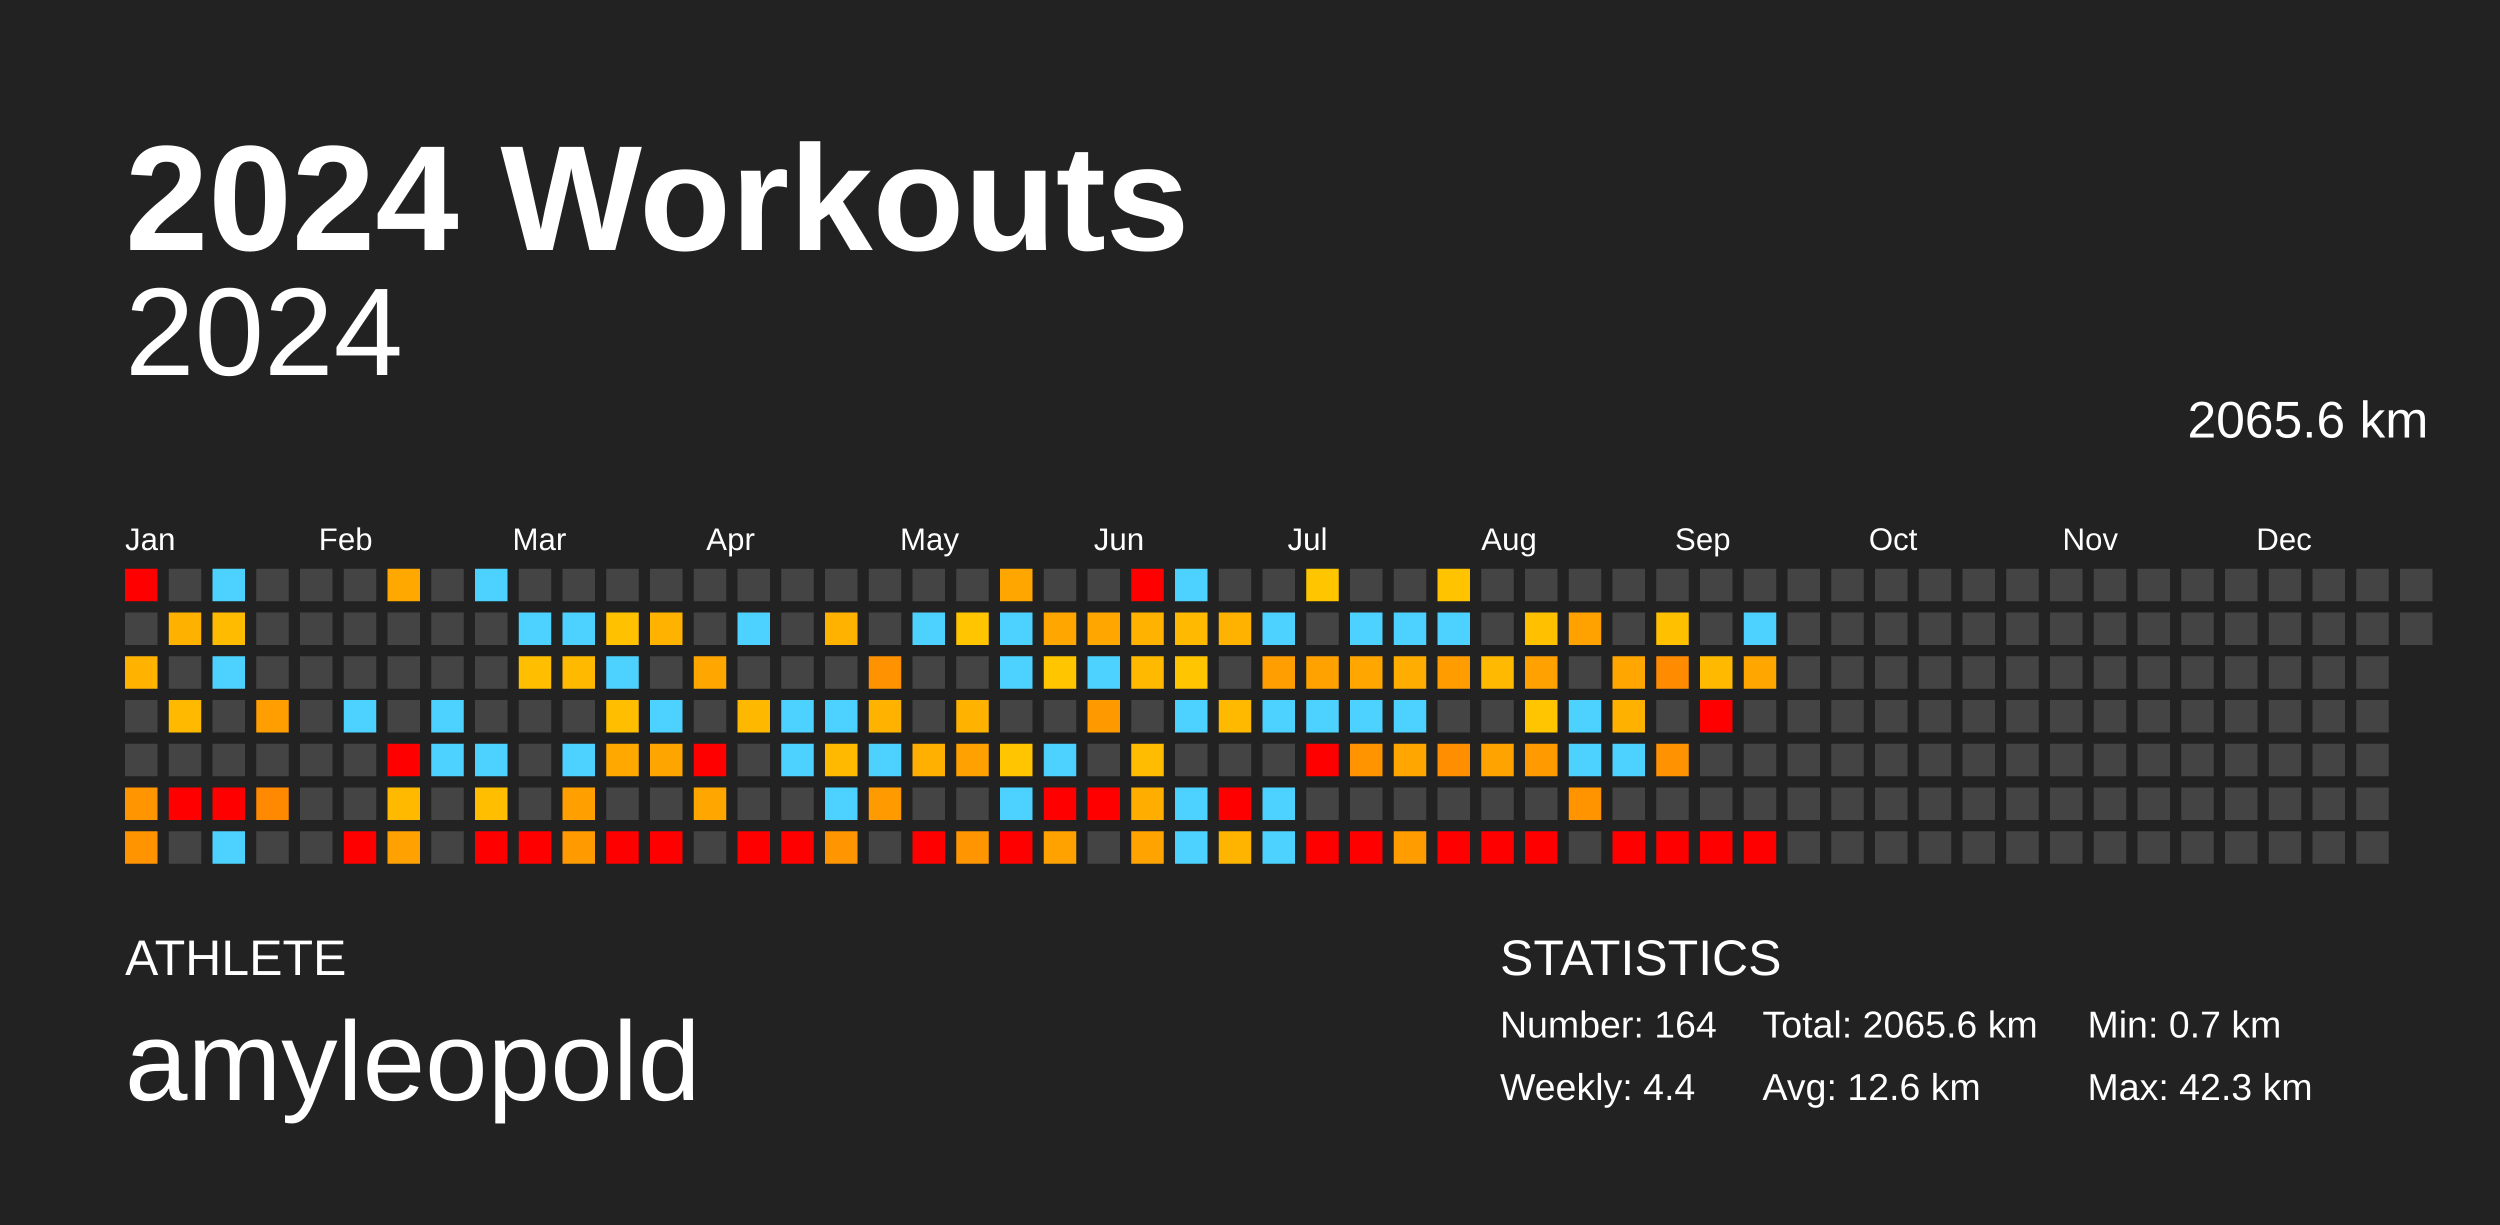
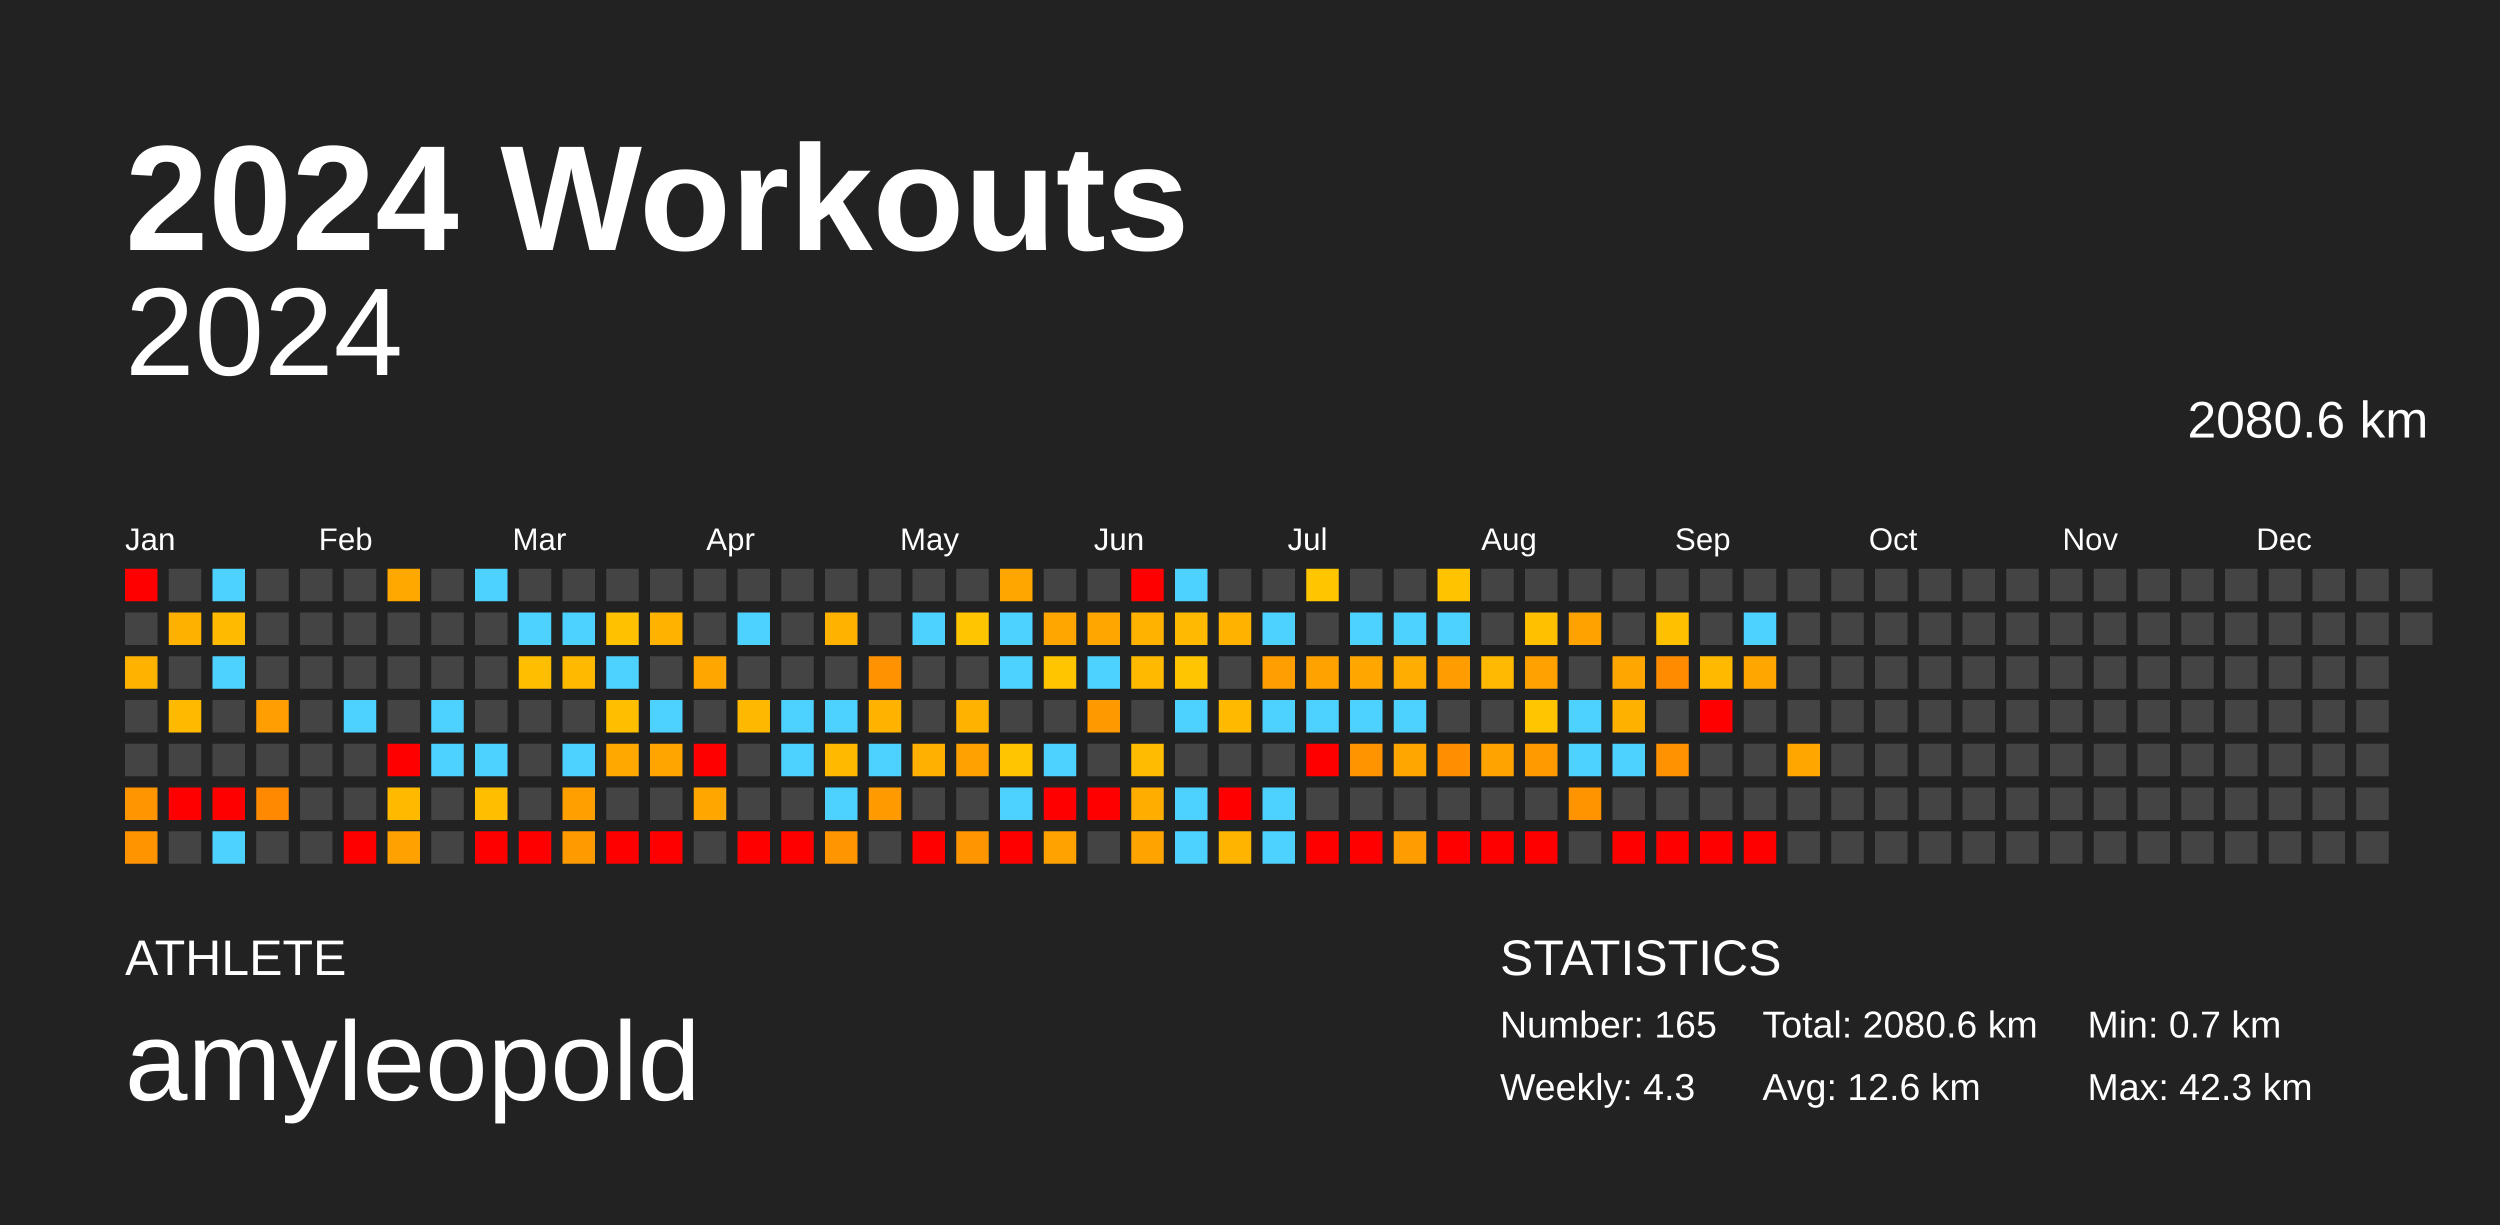
<svg xmlns="http://www.w3.org/2000/svg" baseProfile="full" height="98mm" version="1.1" viewBox="0,0,200,98" width="200mm">
  <defs />
  <rect fill="#222222" height="98" width="200" x="0" y="0" />
  <text fill="#FFFFFF" style="font-size:12px; font-family:Arial; font-weight:bold;" x="10" y="20">2024 Workouts</text>
  <text fill="#FFFFFF" style="font-size:4px; font-family:Arial" x="10" y="78">ATHLETE</text>
  <text fill="#FFFFFF" style="font-size:9px; font-family:Arial" x="10" y="88">amyleopold</text>
  <text fill="#FFFFFF" style="font-size:4px; font-family:Arial" x="120" y="78">STATISTICS</text>
-   <text fill="#FFFFFF" style="font-size:3px; font-family:Arial" x="120" y="83">Number: 164</text>
-   <text fill="#FFFFFF" style="font-size:3px; font-family:Arial" x="120" y="88">Weekly: 4.4</text>
-   <text fill="#FFFFFF" style="font-size:3px; font-family:Arial" x="141" y="83">Total: 2065.6 km</text>
+   <text fill="#FFFFFF" style="font-size:3px; font-family:Arial" x="120" y="83">Number: 165</text>
+   <text fill="#FFFFFF" style="font-size:3px; font-family:Arial" x="120" y="88">Weekly: 4.3</text>
+   <text fill="#FFFFFF" style="font-size:3px; font-family:Arial" x="141" y="83">Total: 2080.6 km</text>
  <text fill="#FFFFFF" style="font-size:3px; font-family:Arial" x="141" y="88">Avg: 12.6 km</text>
  <text fill="#FFFFFF" style="font-size:3px; font-family:Arial" x="167" y="83">Min: 0.7 km</text>
  <text fill="#FFFFFF" style="font-size:3px; font-family:Arial" x="167" y="88">Max: 42.3 km</text>
  <text alignment-baseline="hanging" fill="#FFFFFF" style="font-size:10.0px; font-family:Arial;" x="10" y="30">2024</text>
-   <text alignment-baseline="hanging" fill="#FFFFFF" style="font-size:4.125px; font-family:Arial;" x="175" y="35">2065.6 km</text>
+   <text alignment-baseline="hanging" fill="#FFFFFF" style="font-size:4.125px; font-family:Arial;" x="175" y="35">2080.6 km</text>
  <text fill="#FFFFFF" style="font-size:2.5px; font-family:Arial" x="10.0" y="44">Jan</text>
  <text fill="#FFFFFF" style="font-size:2.5px; font-family:Arial" x="25.5" y="44">Feb</text>
  <text fill="#FFFFFF" style="font-size:2.5px; font-family:Arial" x="41.0" y="44">Mar</text>
  <text fill="#FFFFFF" style="font-size:2.5px; font-family:Arial" x="56.5" y="44">Apr</text>
  <text fill="#FFFFFF" style="font-size:2.5px; font-family:Arial" x="72.0" y="44">May</text>
  <text fill="#FFFFFF" style="font-size:2.5px; font-family:Arial" x="87.5" y="44">Jun</text>
  <text fill="#FFFFFF" style="font-size:2.5px; font-family:Arial" x="103.0" y="44">Jul</text>
  <text fill="#FFFFFF" style="font-size:2.5px; font-family:Arial" x="118.5" y="44">Aug</text>
  <text fill="#FFFFFF" style="font-size:2.5px; font-family:Arial" x="134.0" y="44">Sep</text>
  <text fill="#FFFFFF" style="font-size:2.5px; font-family:Arial" x="149.5" y="44">Oct</text>
  <text fill="#FFFFFF" style="font-size:2.5px; font-family:Arial" x="165.0" y="44">Nov</text>
  <text fill="#FFFFFF" style="font-size:2.5px; font-family:Arial" x="180.5" y="44">Dec</text>
  <rect fill="red" height="2.6" width="2.6" x="10.0" y="45.5" />
  <rect fill="#444444" height="2.6" width="2.6" x="10.0" y="49.0" />
  <rect fill="#ffb300" height="2.6" width="2.6" x="10.0" y="52.5" />
  <rect fill="#444444" height="2.6" width="2.6" x="10.0" y="56.0" />
  <rect fill="#444444" height="2.6" width="2.6" x="10.0" y="59.5" />
  <rect fill="#ff9500" height="2.6" width="2.6" x="10.0" y="63.0" />
  <rect fill="#ff9300" height="2.6" width="2.6" x="10.0" y="66.5" />
  <rect fill="#444444" height="2.6" width="2.6" x="13.5" y="45.5" />
  <rect fill="#ffb100" height="2.6" width="2.6" x="13.5" y="49.0" />
  <rect fill="#444444" height="2.6" width="2.6" x="13.5" y="52.5" />
  <rect fill="#ffba00" height="2.6" width="2.6" x="13.5" y="56.0" />
  <rect fill="#444444" height="2.6" width="2.6" x="13.5" y="59.5" />
  <rect fill="red" height="2.6" width="2.6" x="13.5" y="63.0" />
  <rect fill="#444444" height="2.6" width="2.6" x="13.5" y="66.5" />
  <rect fill="#4dd2ff" height="2.6" width="2.6" x="17.0" y="45.5" />
  <rect fill="#ffbb00" height="2.6" width="2.6" x="17.0" y="49.0" />
  <rect fill="#4dd2ff" height="2.6" width="2.6" x="17.0" y="52.5" />
  <rect fill="#444444" height="2.6" width="2.6" x="17.0" y="56.0" />
  <rect fill="#444444" height="2.6" width="2.6" x="17.0" y="59.5" />
  <rect fill="red" height="2.6" width="2.6" x="17.0" y="63.0" />
  <rect fill="#4dd2ff" height="2.6" width="2.6" x="17.0" y="66.5" />
  <rect fill="#444444" height="2.6" width="2.6" x="20.5" y="45.5" />
  <rect fill="#444444" height="2.6" width="2.6" x="20.5" y="49.0" />
  <rect fill="#444444" height="2.6" width="2.6" x="20.5" y="52.5" />
  <rect fill="#ff9e00" height="2.6" width="2.6" x="20.5" y="56.0" />
  <rect fill="#444444" height="2.6" width="2.6" x="20.5" y="59.5" />
  <rect fill="#ff8900" height="2.6" width="2.6" x="20.5" y="63.0" />
  <rect fill="#444444" height="2.6" width="2.6" x="20.5" y="66.5" />
  <rect fill="#444444" height="2.6" width="2.6" x="24.0" y="45.5" />
  <rect fill="#444444" height="2.6" width="2.6" x="24.0" y="49.0" />
  <rect fill="#444444" height="2.6" width="2.6" x="24.0" y="52.5" />
  <rect fill="#444444" height="2.6" width="2.6" x="24.0" y="56.0" />
  <rect fill="#444444" height="2.6" width="2.6" x="24.0" y="59.5" />
  <rect fill="#444444" height="2.6" width="2.6" x="24.0" y="63.0" />
  <rect fill="#444444" height="2.6" width="2.6" x="24.0" y="66.5" />
  <rect fill="#444444" height="2.6" width="2.6" x="27.5" y="45.5" />
  <rect fill="#444444" height="2.6" width="2.6" x="27.5" y="49.0" />
  <rect fill="#444444" height="2.6" width="2.6" x="27.5" y="52.5" />
  <rect fill="#4dd2ff" height="2.6" width="2.6" x="27.5" y="56.0" />
  <rect fill="#444444" height="2.6" width="2.6" x="27.5" y="59.5" />
  <rect fill="#444444" height="2.6" width="2.6" x="27.5" y="63.0" />
  <rect fill="red" height="2.6" width="2.6" x="27.5" y="66.5" />
  <rect fill="#ffa800" height="2.6" width="2.6" x="31.0" y="45.5" />
  <rect fill="#444444" height="2.6" width="2.6" x="31.0" y="49.0" />
  <rect fill="#444444" height="2.6" width="2.6" x="31.0" y="52.5" />
  <rect fill="#444444" height="2.6" width="2.6" x="31.0" y="56.0" />
  <rect fill="red" height="2.6" width="2.6" x="31.0" y="59.5" />
  <rect fill="#ffba00" height="2.6" width="2.6" x="31.0" y="63.0" />
  <rect fill="#ffa100" height="2.6" width="2.6" x="31.0" y="66.5" />
  <rect fill="#444444" height="2.6" width="2.6" x="34.5" y="45.5" />
  <rect fill="#444444" height="2.6" width="2.6" x="34.5" y="49.0" />
  <rect fill="#444444" height="2.6" width="2.6" x="34.5" y="52.5" />
  <rect fill="#4dd2ff" height="2.6" width="2.6" x="34.5" y="56.0" />
  <rect fill="#4dd2ff" height="2.6" width="2.6" x="34.5" y="59.5" />
  <rect fill="#444444" height="2.6" width="2.6" x="34.5" y="63.0" />
  <rect fill="#444444" height="2.6" width="2.6" x="34.5" y="66.5" />
  <rect fill="#4dd2ff" height="2.6" width="2.6" x="38.0" y="45.5" />
  <rect fill="#444444" height="2.6" width="2.6" x="38.0" y="49.0" />
  <rect fill="#444444" height="2.6" width="2.6" x="38.0" y="52.5" />
  <rect fill="#444444" height="2.6" width="2.6" x="38.0" y="56.0" />
  <rect fill="#4dd2ff" height="2.6" width="2.6" x="38.0" y="59.5" />
  <rect fill="#ffbe00" height="2.6" width="2.6" x="38.0" y="63.0" />
  <rect fill="red" height="2.6" width="2.6" x="38.0" y="66.5" />
  <rect fill="#444444" height="2.6" width="2.6" x="41.5" y="45.5" />
  <rect fill="#4dd2ff" height="2.6" width="2.6" x="41.5" y="49.0" />
  <rect fill="#ffbf00" height="2.6" width="2.6" x="41.5" y="52.5" />
  <rect fill="#444444" height="2.6" width="2.6" x="41.5" y="56.0" />
  <rect fill="#444444" height="2.6" width="2.6" x="41.5" y="59.5" />
  <rect fill="#444444" height="2.6" width="2.6" x="41.5" y="63.0" />
  <rect fill="red" height="2.6" width="2.6" x="41.5" y="66.5" />
  <rect fill="#444444" height="2.6" width="2.6" x="45.0" y="45.5" />
  <rect fill="#4dd2ff" height="2.6" width="2.6" x="45.0" y="49.0" />
  <rect fill="#ffba00" height="2.6" width="2.6" x="45.0" y="52.5" />
  <rect fill="#444444" height="2.6" width="2.6" x="45.0" y="56.0" />
  <rect fill="#4dd2ff" height="2.6" width="2.6" x="45.0" y="59.5" />
  <rect fill="#ff9f00" height="2.6" width="2.6" x="45.0" y="63.0" />
  <rect fill="#ff9b00" height="2.6" width="2.6" x="45.0" y="66.5" />
  <rect fill="#444444" height="2.6" width="2.6" x="48.5" y="45.5" />
  <rect fill="#ffc100" height="2.6" width="2.6" x="48.5" y="49.0" />
  <rect fill="#4dd2ff" height="2.6" width="2.6" x="48.5" y="52.5" />
  <rect fill="#ffbe00" height="2.6" width="2.6" x="48.5" y="56.0" />
  <rect fill="#ffa900" height="2.6" width="2.6" x="48.5" y="59.5" />
  <rect fill="#444444" height="2.6" width="2.6" x="48.5" y="63.0" />
  <rect fill="red" height="2.6" width="2.6" x="48.5" y="66.5" />
  <rect fill="#444444" height="2.6" width="2.6" x="52.0" y="45.5" />
  <rect fill="#ffb300" height="2.6" width="2.6" x="52.0" y="49.0" />
  <rect fill="#444444" height="2.6" width="2.6" x="52.0" y="52.5" />
  <rect fill="#4dd2ff" height="2.6" width="2.6" x="52.0" y="56.0" />
  <rect fill="#ffa500" height="2.6" width="2.6" x="52.0" y="59.5" />
  <rect fill="#444444" height="2.6" width="2.6" x="52.0" y="63.0" />
  <rect fill="red" height="2.6" width="2.6" x="52.0" y="66.5" />
  <rect fill="#444444" height="2.6" width="2.6" x="55.5" y="45.5" />
  <rect fill="#444444" height="2.6" width="2.6" x="55.5" y="49.0" />
  <rect fill="#ffa600" height="2.6" width="2.6" x="55.5" y="52.5" />
  <rect fill="#444444" height="2.6" width="2.6" x="55.5" y="56.0" />
  <rect fill="red" height="2.6" width="2.6" x="55.5" y="59.5" />
  <rect fill="#ffa700" height="2.6" width="2.6" x="55.5" y="63.0" />
  <rect fill="#444444" height="2.6" width="2.6" x="55.5" y="66.5" />
  <rect fill="#444444" height="2.6" width="2.6" x="59.0" y="45.5" />
  <rect fill="#4dd2ff" height="2.6" width="2.6" x="59.0" y="49.0" />
  <rect fill="#444444" height="2.6" width="2.6" x="59.0" y="52.5" />
  <rect fill="#ffb800" height="2.6" width="2.6" x="59.0" y="56.0" />
  <rect fill="#444444" height="2.6" width="2.6" x="59.0" y="59.5" />
  <rect fill="#444444" height="2.6" width="2.6" x="59.0" y="63.0" />
  <rect fill="red" height="2.6" width="2.6" x="59.0" y="66.5" />
  <rect fill="#444444" height="2.6" width="2.6" x="62.5" y="45.5" />
  <rect fill="#444444" height="2.6" width="2.6" x="62.5" y="49.0" />
  <rect fill="#444444" height="2.6" width="2.6" x="62.5" y="52.5" />
  <rect fill="#4dd2ff" height="2.6" width="2.6" x="62.5" y="56.0" />
  <rect fill="#4dd2ff" height="2.6" width="2.6" x="62.5" y="59.5" />
  <rect fill="#444444" height="2.6" width="2.6" x="62.5" y="63.0" />
  <rect fill="red" height="2.6" width="2.6" x="62.5" y="66.5" />
  <rect fill="#444444" height="2.6" width="2.6" x="66.0" y="45.5" />
  <rect fill="#ffb200" height="2.6" width="2.6" x="66.0" y="49.0" />
  <rect fill="#444444" height="2.6" width="2.6" x="66.0" y="52.5" />
  <rect fill="#4dd2ff" height="2.6" width="2.6" x="66.0" y="56.0" />
  <rect fill="#ffba00" height="2.6" width="2.6" x="66.0" y="59.5" />
  <rect fill="#4dd2ff" height="2.6" width="2.6" x="66.0" y="63.0" />
  <rect fill="#ff9500" height="2.6" width="2.6" x="66.0" y="66.5" />
  <rect fill="#444444" height="2.6" width="2.6" x="69.5" y="45.5" />
  <rect fill="#444444" height="2.6" width="2.6" x="69.5" y="49.0" />
  <rect fill="#ff9200" height="2.6" width="2.6" x="69.5" y="52.5" />
  <rect fill="#ffb300" height="2.6" width="2.6" x="69.5" y="56.0" />
  <rect fill="#4dd2ff" height="2.6" width="2.6" x="69.5" y="59.5" />
  <rect fill="#ff9b00" height="2.6" width="2.6" x="69.5" y="63.0" />
  <rect fill="#444444" height="2.6" width="2.6" x="69.5" y="66.5" />
  <rect fill="#444444" height="2.6" width="2.6" x="73.0" y="45.5" />
  <rect fill="#4dd2ff" height="2.6" width="2.6" x="73.0" y="49.0" />
  <rect fill="#444444" height="2.6" width="2.6" x="73.0" y="52.5" />
  <rect fill="#444444" height="2.6" width="2.6" x="73.0" y="56.0" />
  <rect fill="#ffb000" height="2.6" width="2.6" x="73.0" y="59.5" />
  <rect fill="#444444" height="2.6" width="2.6" x="73.0" y="63.0" />
  <rect fill="red" height="2.6" width="2.6" x="73.0" y="66.5" />
  <rect fill="#444444" height="2.6" width="2.6" x="76.5" y="45.5" />
  <rect fill="#ffc500" height="2.6" width="2.6" x="76.5" y="49.0" />
  <rect fill="#444444" height="2.6" width="2.6" x="76.5" y="52.5" />
  <rect fill="#ffb300" height="2.6" width="2.6" x="76.5" y="56.0" />
  <rect fill="#ffa100" height="2.6" width="2.6" x="76.5" y="59.5" />
  <rect fill="#444444" height="2.6" width="2.6" x="76.5" y="63.0" />
  <rect fill="#ff9500" height="2.6" width="2.6" x="76.5" y="66.5" />
  <rect fill="#ffa700" height="2.6" width="2.6" x="80.0" y="45.5" />
  <rect fill="#4dd2ff" height="2.6" width="2.6" x="80.0" y="49.0" />
  <rect fill="#4dd2ff" height="2.6" width="2.6" x="80.0" y="52.5" />
  <rect fill="#444444" height="2.6" width="2.6" x="80.0" y="56.0" />
  <rect fill="#ffc500" height="2.6" width="2.6" x="80.0" y="59.5" />
  <rect fill="#4dd2ff" height="2.6" width="2.6" x="80.0" y="63.0" />
  <rect fill="red" height="2.6" width="2.6" x="80.0" y="66.5" />
  <rect fill="#444444" height="2.6" width="2.6" x="83.5" y="45.5" />
  <rect fill="#ffa600" height="2.6" width="2.6" x="83.5" y="49.0" />
  <rect fill="#ffc600" height="2.6" width="2.6" x="83.5" y="52.5" />
  <rect fill="#444444" height="2.6" width="2.6" x="83.5" y="56.0" />
  <rect fill="#4dd2ff" height="2.6" width="2.6" x="83.5" y="59.5" />
  <rect fill="red" height="2.6" width="2.6" x="83.5" y="63.0" />
  <rect fill="#ffa200" height="2.6" width="2.6" x="83.5" y="66.5" />
  <rect fill="#444444" height="2.6" width="2.6" x="87.0" y="45.5" />
  <rect fill="#ffa600" height="2.6" width="2.6" x="87.0" y="49.0" />
  <rect fill="#4dd2ff" height="2.6" width="2.6" x="87.0" y="52.5" />
  <rect fill="#ff9900" height="2.6" width="2.6" x="87.0" y="56.0" />
  <rect fill="#444444" height="2.6" width="2.6" x="87.0" y="59.5" />
  <rect fill="red" height="2.6" width="2.6" x="87.0" y="63.0" />
  <rect fill="#444444" height="2.6" width="2.6" x="87.0" y="66.5" />
  <rect fill="red" height="2.6" width="2.6" x="90.5" y="45.5" />
  <rect fill="#ffb300" height="2.6" width="2.6" x="90.5" y="49.0" />
  <rect fill="#ffba00" height="2.6" width="2.6" x="90.5" y="52.5" />
  <rect fill="#444444" height="2.6" width="2.6" x="90.5" y="56.0" />
  <rect fill="#ffbc00" height="2.6" width="2.6" x="90.5" y="59.5" />
  <rect fill="#ffae00" height="2.6" width="2.6" x="90.5" y="63.0" />
  <rect fill="#ffa300" height="2.6" width="2.6" x="90.5" y="66.5" />
  <rect fill="#4dd2ff" height="2.6" width="2.6" x="94.0" y="45.5" />
  <rect fill="#ffb900" height="2.6" width="2.6" x="94.0" y="49.0" />
  <rect fill="#ffc500" height="2.6" width="2.6" x="94.0" y="52.5" />
  <rect fill="#4dd2ff" height="2.6" width="2.6" x="94.0" y="56.0" />
  <rect fill="#444444" height="2.6" width="2.6" x="94.0" y="59.5" />
  <rect fill="#4dd2ff" height="2.6" width="2.6" x="94.0" y="63.0" />
  <rect fill="#4dd2ff" height="2.6" width="2.6" x="94.0" y="66.5" />
  <rect fill="#444444" height="2.6" width="2.6" x="97.5" y="45.5" />
  <rect fill="#ffb300" height="2.6" width="2.6" x="97.5" y="49.0" />
  <rect fill="#444444" height="2.6" width="2.6" x="97.5" y="52.5" />
  <rect fill="#ffba00" height="2.6" width="2.6" x="97.5" y="56.0" />
  <rect fill="#444444" height="2.6" width="2.6" x="97.5" y="59.5" />
  <rect fill="red" height="2.6" width="2.6" x="97.5" y="63.0" />
  <rect fill="#ffb400" height="2.6" width="2.6" x="97.5" y="66.5" />
  <rect fill="#444444" height="2.6" width="2.6" x="101.0" y="45.5" />
  <rect fill="#4dd2ff" height="2.6" width="2.6" x="101.0" y="49.0" />
  <rect fill="#ff9e00" height="2.6" width="2.6" x="101.0" y="52.5" />
  <rect fill="#4dd2ff" height="2.6" width="2.6" x="101.0" y="56.0" />
  <rect fill="#444444" height="2.6" width="2.6" x="101.0" y="59.5" />
  <rect fill="#4dd2ff" height="2.6" width="2.6" x="101.0" y="63.0" />
  <rect fill="#4dd2ff" height="2.6" width="2.6" x="101.0" y="66.5" />
  <rect fill="#ffc600" height="2.6" width="2.6" x="104.5" y="45.5" />
  <rect fill="#444444" height="2.6" width="2.6" x="104.5" y="49.0" />
  <rect fill="#ffa200" height="2.6" width="2.6" x="104.5" y="52.5" />
  <rect fill="#4dd2ff" height="2.6" width="2.6" x="104.5" y="56.0" />
  <rect fill="red" height="2.6" width="2.6" x="104.5" y="59.5" />
  <rect fill="#444444" height="2.6" width="2.6" x="104.5" y="63.0" />
  <rect fill="red" height="2.6" width="2.6" x="104.5" y="66.5" />
  <rect fill="#444444" height="2.6" width="2.6" x="108.0" y="45.5" />
  <rect fill="#4dd2ff" height="2.6" width="2.6" x="108.0" y="49.0" />
  <rect fill="#ffa700" height="2.6" width="2.6" x="108.0" y="52.5" />
  <rect fill="#4dd2ff" height="2.6" width="2.6" x="108.0" y="56.0" />
  <rect fill="#ff9400" height="2.6" width="2.6" x="108.0" y="59.5" />
  <rect fill="#444444" height="2.6" width="2.6" x="108.0" y="63.0" />
  <rect fill="red" height="2.6" width="2.6" x="108.0" y="66.5" />
  <rect fill="#444444" height="2.6" width="2.6" x="111.5" y="45.5" />
  <rect fill="#4dd2ff" height="2.6" width="2.6" x="111.5" y="49.0" />
  <rect fill="#ffad00" height="2.6" width="2.6" x="111.5" y="52.5" />
  <rect fill="#4dd2ff" height="2.6" width="2.6" x="111.5" y="56.0" />
  <rect fill="#ffa600" height="2.6" width="2.6" x="111.5" y="59.5" />
  <rect fill="#444444" height="2.6" width="2.6" x="111.5" y="63.0" />
  <rect fill="#ff9c00" height="2.6" width="2.6" x="111.5" y="66.5" />
  <rect fill="#ffc300" height="2.6" width="2.6" x="115.0" y="45.5" />
  <rect fill="#4dd2ff" height="2.6" width="2.6" x="115.0" y="49.0" />
  <rect fill="#ff9d00" height="2.6" width="2.6" x="115.0" y="52.5" />
  <rect fill="#444444" height="2.6" width="2.6" x="115.0" y="56.0" />
  <rect fill="#ff8e00" height="2.6" width="2.6" x="115.0" y="59.5" />
  <rect fill="#444444" height="2.6" width="2.6" x="115.0" y="63.0" />
  <rect fill="red" height="2.6" width="2.6" x="115.0" y="66.5" />
  <rect fill="#444444" height="2.6" width="2.6" x="118.5" y="45.5" />
  <rect fill="#444444" height="2.6" width="2.6" x="118.5" y="49.0" />
  <rect fill="#ffb900" height="2.6" width="2.6" x="118.5" y="52.5" />
  <rect fill="#444444" height="2.6" width="2.6" x="118.5" y="56.0" />
  <rect fill="#ffa300" height="2.6" width="2.6" x="118.5" y="59.5" />
  <rect fill="#444444" height="2.6" width="2.6" x="118.5" y="63.0" />
  <rect fill="red" height="2.6" width="2.6" x="118.5" y="66.5" />
  <rect fill="#444444" height="2.6" width="2.6" x="122.0" y="45.5" />
  <rect fill="#ffc000" height="2.6" width="2.6" x="122.0" y="49.0" />
  <rect fill="#ffa100" height="2.6" width="2.6" x="122.0" y="52.5" />
  <rect fill="#ffc500" height="2.6" width="2.6" x="122.0" y="56.0" />
  <rect fill="#ff9b00" height="2.6" width="2.6" x="122.0" y="59.5" />
  <rect fill="#444444" height="2.6" width="2.6" x="122.0" y="63.0" />
  <rect fill="red" height="2.6" width="2.6" x="122.0" y="66.5" />
  <rect fill="#444444" height="2.6" width="2.6" x="125.5" y="45.5" />
  <rect fill="#ffa200" height="2.6" width="2.6" x="125.5" y="49.0" />
  <rect fill="#444444" height="2.6" width="2.6" x="125.5" y="52.5" />
  <rect fill="#4dd2ff" height="2.6" width="2.6" x="125.5" y="56.0" />
  <rect fill="#4dd2ff" height="2.6" width="2.6" x="125.5" y="59.5" />
  <rect fill="#ff9400" height="2.6" width="2.6" x="125.5" y="63.0" />
  <rect fill="#444444" height="2.6" width="2.6" x="125.5" y="66.5" />
  <rect fill="#444444" height="2.6" width="2.6" x="129.0" y="45.5" />
  <rect fill="#444444" height="2.6" width="2.6" x="129.0" y="49.0" />
  <rect fill="#ffa700" height="2.6" width="2.6" x="129.0" y="52.5" />
  <rect fill="#ffb100" height="2.6" width="2.6" x="129.0" y="56.0" />
  <rect fill="#4dd2ff" height="2.6" width="2.6" x="129.0" y="59.5" />
  <rect fill="#444444" height="2.6" width="2.6" x="129.0" y="63.0" />
  <rect fill="red" height="2.6" width="2.6" x="129.0" y="66.5" />
  <rect fill="#444444" height="2.6" width="2.6" x="132.5" y="45.5" />
  <rect fill="#ffc000" height="2.6" width="2.6" x="132.5" y="49.0" />
  <rect fill="#ff8c00" height="2.6" width="2.6" x="132.5" y="52.5" />
  <rect fill="#444444" height="2.6" width="2.6" x="132.5" y="56.0" />
  <rect fill="#ff9200" height="2.6" width="2.6" x="132.5" y="59.5" />
  <rect fill="#444444" height="2.6" width="2.6" x="132.5" y="63.0" />
  <rect fill="red" height="2.6" width="2.6" x="132.5" y="66.5" />
  <rect fill="#444444" height="2.6" width="2.6" x="136.0" y="45.5" />
  <rect fill="#444444" height="2.6" width="2.6" x="136.0" y="49.0" />
  <rect fill="#ffba00" height="2.6" width="2.6" x="136.0" y="52.5" />
  <rect fill="red" height="2.6" width="2.6" x="136.0" y="56.0" />
  <rect fill="#444444" height="2.6" width="2.6" x="136.0" y="59.5" />
  <rect fill="#444444" height="2.6" width="2.6" x="136.0" y="63.0" />
  <rect fill="red" height="2.6" width="2.6" x="136.0" y="66.5" />
  <rect fill="#444444" height="2.6" width="2.6" x="139.5" y="45.5" />
  <rect fill="#4dd2ff" height="2.6" width="2.6" x="139.5" y="49.0" />
  <rect fill="#ffa700" height="2.6" width="2.6" x="139.5" y="52.5" />
  <rect fill="#444444" height="2.6" width="2.6" x="139.5" y="56.0" />
  <rect fill="#444444" height="2.6" width="2.6" x="139.5" y="59.5" />
  <rect fill="#444444" height="2.6" width="2.6" x="139.5" y="63.0" />
  <rect fill="red" height="2.6" width="2.6" x="139.5" y="66.5" />
  <rect fill="#444444" height="2.6" width="2.6" x="143.0" y="45.5" />
  <rect fill="#444444" height="2.6" width="2.6" x="143.0" y="49.0" />
  <rect fill="#444444" height="2.6" width="2.6" x="143.0" y="52.5" />
  <rect fill="#444444" height="2.6" width="2.6" x="143.0" y="56.0" />
-   <rect fill="#444444" height="2.6" width="2.6" x="143.0" y="59.5" />
+   <rect fill="#ffa700" height="2.6" width="2.6" x="143.0" y="59.5" />
  <rect fill="#444444" height="2.6" width="2.6" x="143.0" y="63.0" />
  <rect fill="#444444" height="2.6" width="2.6" x="143.0" y="66.5" />
  <rect fill="#444444" height="2.6" width="2.6" x="146.5" y="45.5" />
  <rect fill="#444444" height="2.6" width="2.6" x="146.5" y="49.0" />
  <rect fill="#444444" height="2.6" width="2.6" x="146.5" y="52.5" />
  <rect fill="#444444" height="2.6" width="2.6" x="146.5" y="56.0" />
  <rect fill="#444444" height="2.6" width="2.6" x="146.5" y="59.5" />
  <rect fill="#444444" height="2.6" width="2.6" x="146.5" y="63.0" />
  <rect fill="#444444" height="2.6" width="2.6" x="146.5" y="66.5" />
  <rect fill="#444444" height="2.6" width="2.6" x="150.0" y="45.5" />
  <rect fill="#444444" height="2.6" width="2.6" x="150.0" y="49.0" />
  <rect fill="#444444" height="2.6" width="2.6" x="150.0" y="52.5" />
  <rect fill="#444444" height="2.6" width="2.6" x="150.0" y="56.0" />
  <rect fill="#444444" height="2.6" width="2.6" x="150.0" y="59.5" />
  <rect fill="#444444" height="2.6" width="2.6" x="150.0" y="63.0" />
  <rect fill="#444444" height="2.6" width="2.6" x="150.0" y="66.5" />
  <rect fill="#444444" height="2.6" width="2.6" x="153.5" y="45.5" />
  <rect fill="#444444" height="2.6" width="2.6" x="153.5" y="49.0" />
  <rect fill="#444444" height="2.6" width="2.6" x="153.5" y="52.5" />
  <rect fill="#444444" height="2.6" width="2.6" x="153.5" y="56.0" />
  <rect fill="#444444" height="2.6" width="2.6" x="153.5" y="59.5" />
  <rect fill="#444444" height="2.6" width="2.6" x="153.5" y="63.0" />
  <rect fill="#444444" height="2.6" width="2.6" x="153.5" y="66.5" />
  <rect fill="#444444" height="2.6" width="2.6" x="157.0" y="45.5" />
  <rect fill="#444444" height="2.6" width="2.6" x="157.0" y="49.0" />
  <rect fill="#444444" height="2.6" width="2.6" x="157.0" y="52.5" />
  <rect fill="#444444" height="2.6" width="2.6" x="157.0" y="56.0" />
  <rect fill="#444444" height="2.6" width="2.6" x="157.0" y="59.5" />
  <rect fill="#444444" height="2.6" width="2.6" x="157.0" y="63.0" />
  <rect fill="#444444" height="2.6" width="2.6" x="157.0" y="66.5" />
  <rect fill="#444444" height="2.6" width="2.6" x="160.5" y="45.5" />
  <rect fill="#444444" height="2.6" width="2.6" x="160.5" y="49.0" />
  <rect fill="#444444" height="2.6" width="2.6" x="160.5" y="52.5" />
  <rect fill="#444444" height="2.6" width="2.6" x="160.5" y="56.0" />
  <rect fill="#444444" height="2.6" width="2.6" x="160.5" y="59.5" />
  <rect fill="#444444" height="2.6" width="2.6" x="160.5" y="63.0" />
  <rect fill="#444444" height="2.6" width="2.6" x="160.5" y="66.5" />
  <rect fill="#444444" height="2.6" width="2.6" x="164.0" y="45.5" />
  <rect fill="#444444" height="2.6" width="2.6" x="164.0" y="49.0" />
  <rect fill="#444444" height="2.6" width="2.6" x="164.0" y="52.5" />
  <rect fill="#444444" height="2.6" width="2.6" x="164.0" y="56.0" />
  <rect fill="#444444" height="2.6" width="2.6" x="164.0" y="59.5" />
  <rect fill="#444444" height="2.6" width="2.6" x="164.0" y="63.0" />
  <rect fill="#444444" height="2.6" width="2.6" x="164.0" y="66.5" />
  <rect fill="#444444" height="2.6" width="2.6" x="167.5" y="45.5" />
  <rect fill="#444444" height="2.6" width="2.6" x="167.5" y="49.0" />
  <rect fill="#444444" height="2.6" width="2.6" x="167.5" y="52.5" />
  <rect fill="#444444" height="2.6" width="2.6" x="167.5" y="56.0" />
  <rect fill="#444444" height="2.6" width="2.6" x="167.5" y="59.5" />
  <rect fill="#444444" height="2.6" width="2.6" x="167.5" y="63.0" />
  <rect fill="#444444" height="2.6" width="2.6" x="167.5" y="66.5" />
  <rect fill="#444444" height="2.6" width="2.6" x="171.0" y="45.5" />
  <rect fill="#444444" height="2.6" width="2.6" x="171.0" y="49.0" />
  <rect fill="#444444" height="2.6" width="2.6" x="171.0" y="52.5" />
  <rect fill="#444444" height="2.6" width="2.6" x="171.0" y="56.0" />
  <rect fill="#444444" height="2.6" width="2.6" x="171.0" y="59.5" />
  <rect fill="#444444" height="2.6" width="2.6" x="171.0" y="63.0" />
  <rect fill="#444444" height="2.6" width="2.6" x="171.0" y="66.5" />
  <rect fill="#444444" height="2.6" width="2.6" x="174.5" y="45.5" />
  <rect fill="#444444" height="2.6" width="2.6" x="174.5" y="49.0" />
  <rect fill="#444444" height="2.6" width="2.6" x="174.5" y="52.5" />
  <rect fill="#444444" height="2.6" width="2.6" x="174.5" y="56.0" />
  <rect fill="#444444" height="2.6" width="2.6" x="174.5" y="59.5" />
  <rect fill="#444444" height="2.6" width="2.6" x="174.5" y="63.0" />
  <rect fill="#444444" height="2.6" width="2.6" x="174.5" y="66.5" />
  <rect fill="#444444" height="2.6" width="2.6" x="178.0" y="45.5" />
  <rect fill="#444444" height="2.6" width="2.6" x="178.0" y="49.0" />
  <rect fill="#444444" height="2.6" width="2.6" x="178.0" y="52.5" />
  <rect fill="#444444" height="2.6" width="2.6" x="178.0" y="56.0" />
  <rect fill="#444444" height="2.6" width="2.6" x="178.0" y="59.5" />
  <rect fill="#444444" height="2.6" width="2.6" x="178.0" y="63.0" />
  <rect fill="#444444" height="2.6" width="2.6" x="178.0" y="66.5" />
  <rect fill="#444444" height="2.6" width="2.6" x="181.5" y="45.5" />
  <rect fill="#444444" height="2.6" width="2.6" x="181.5" y="49.0" />
  <rect fill="#444444" height="2.6" width="2.6" x="181.5" y="52.5" />
  <rect fill="#444444" height="2.6" width="2.6" x="181.5" y="56.0" />
  <rect fill="#444444" height="2.6" width="2.6" x="181.5" y="59.5" />
  <rect fill="#444444" height="2.6" width="2.6" x="181.5" y="63.0" />
  <rect fill="#444444" height="2.6" width="2.6" x="181.5" y="66.5" />
  <rect fill="#444444" height="2.6" width="2.6" x="185.0" y="45.5" />
  <rect fill="#444444" height="2.6" width="2.6" x="185.0" y="49.0" />
  <rect fill="#444444" height="2.6" width="2.6" x="185.0" y="52.5" />
  <rect fill="#444444" height="2.6" width="2.6" x="185.0" y="56.0" />
  <rect fill="#444444" height="2.6" width="2.6" x="185.0" y="59.5" />
  <rect fill="#444444" height="2.6" width="2.6" x="185.0" y="63.0" />
  <rect fill="#444444" height="2.6" width="2.6" x="185.0" y="66.5" />
  <rect fill="#444444" height="2.6" width="2.6" x="188.5" y="45.5" />
  <rect fill="#444444" height="2.6" width="2.6" x="188.5" y="49.0" />
  <rect fill="#444444" height="2.6" width="2.6" x="188.5" y="52.5" />
  <rect fill="#444444" height="2.6" width="2.6" x="188.5" y="56.0" />
  <rect fill="#444444" height="2.6" width="2.6" x="188.5" y="59.5" />
  <rect fill="#444444" height="2.6" width="2.6" x="188.5" y="63.0" />
  <rect fill="#444444" height="2.6" width="2.6" x="188.5" y="66.5" />
  <rect fill="#444444" height="2.6" width="2.6" x="192.0" y="45.5" />
  <rect fill="#444444" height="2.6" width="2.6" x="192.0" y="49.0" />
</svg>
